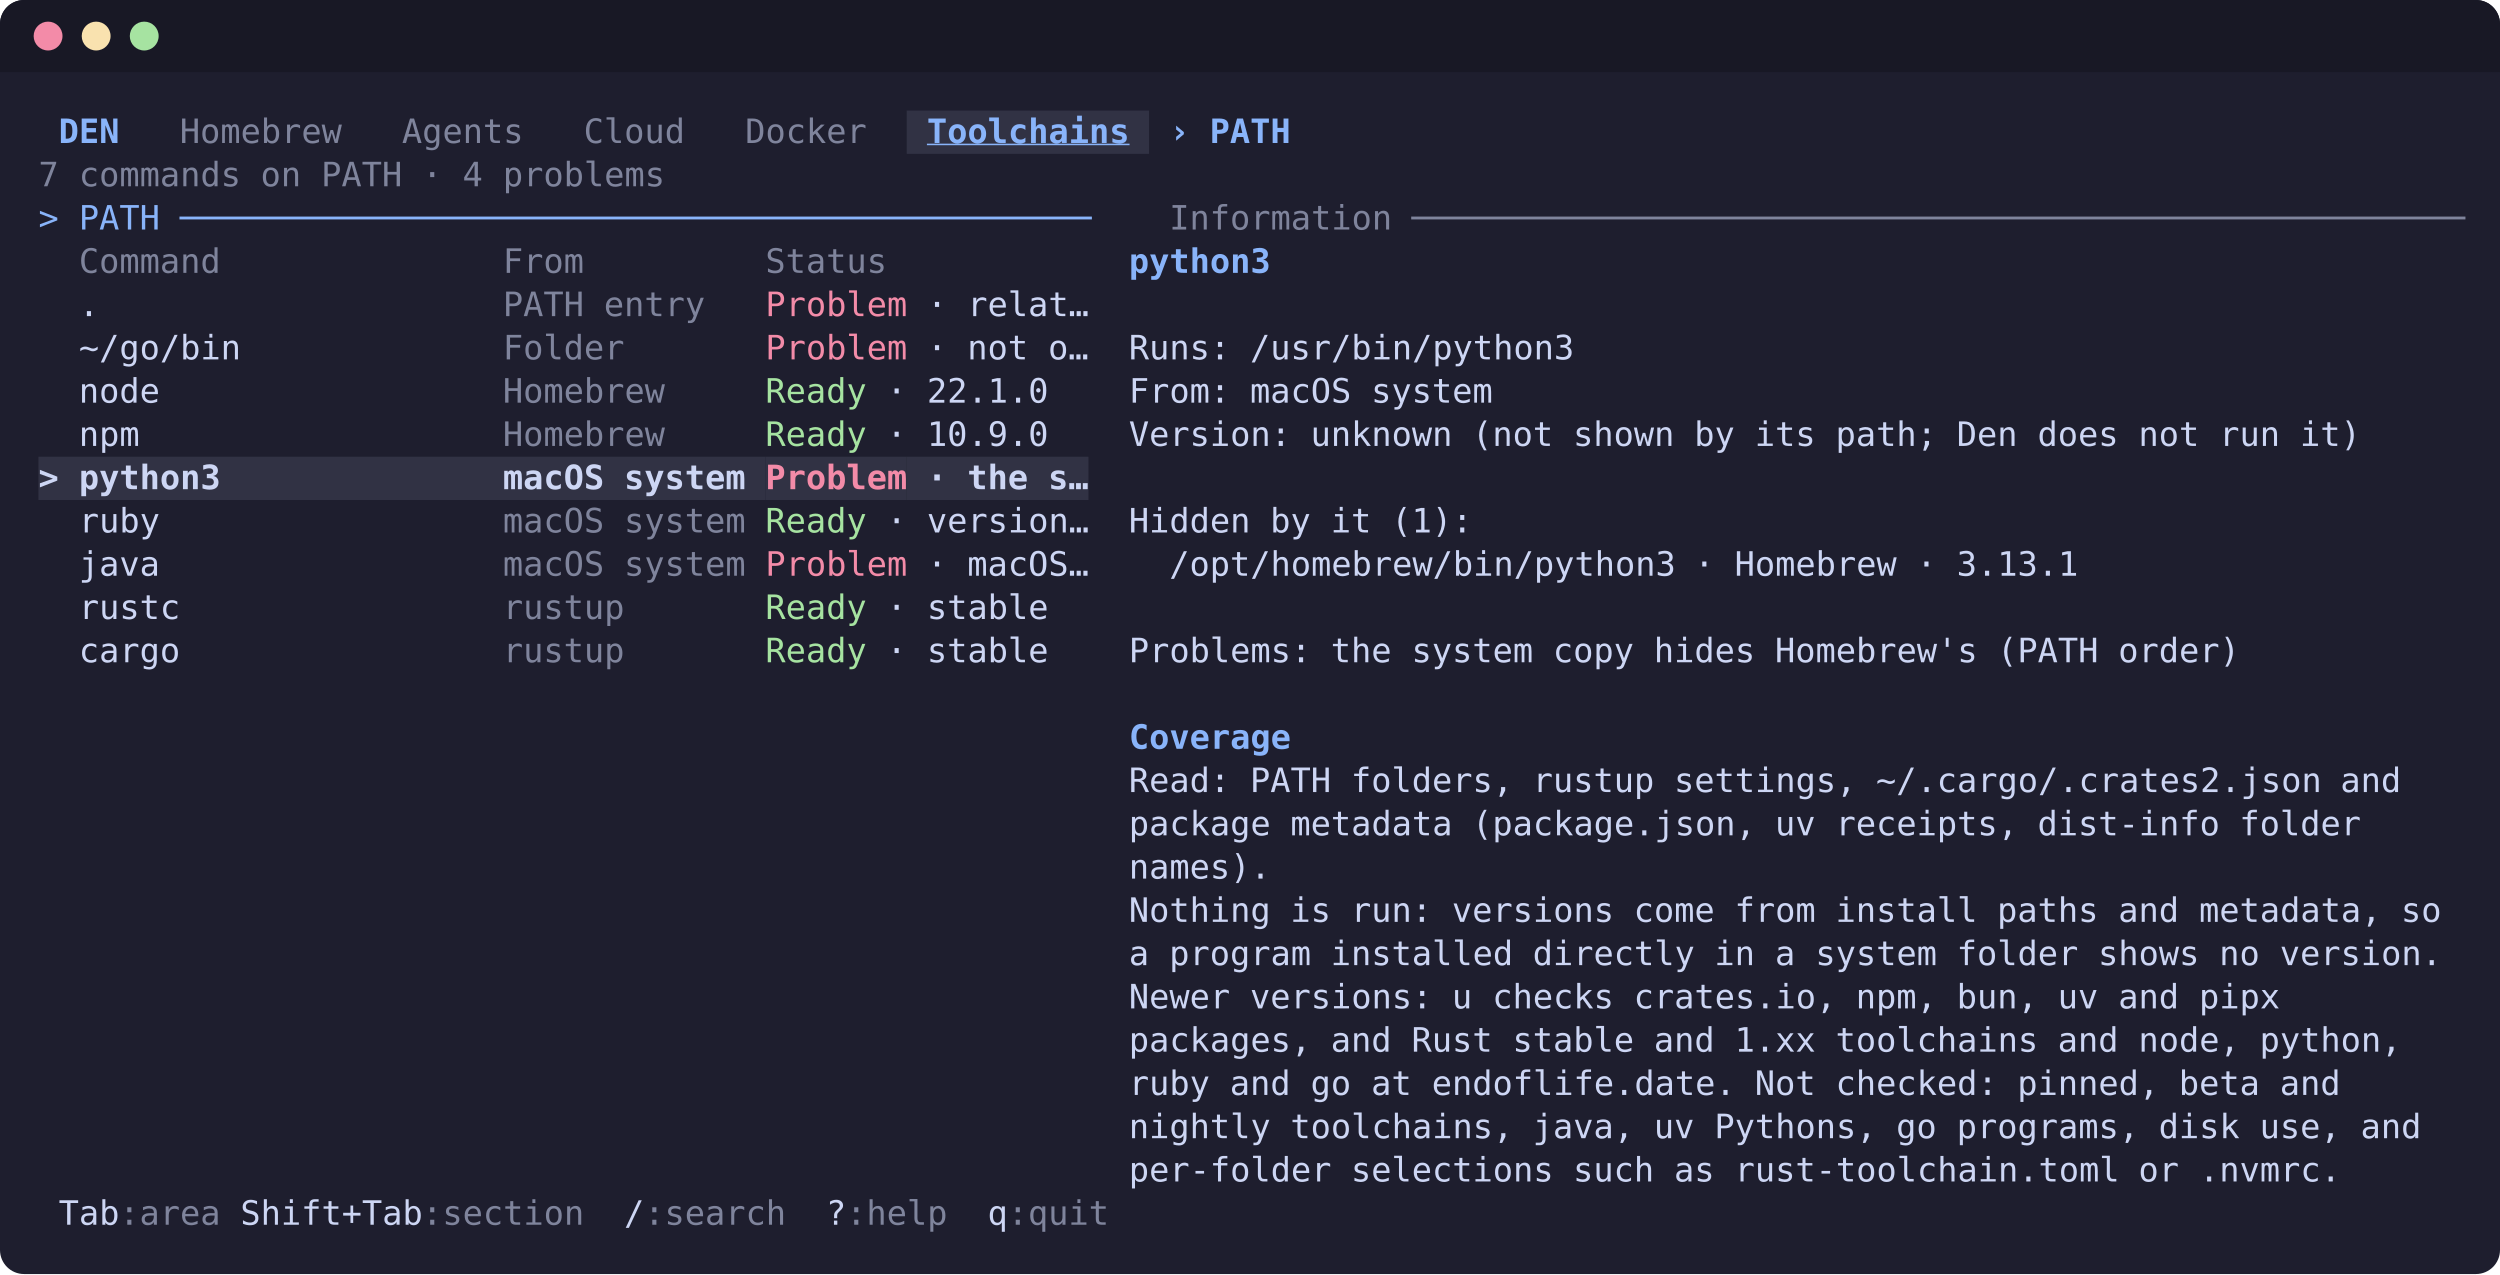
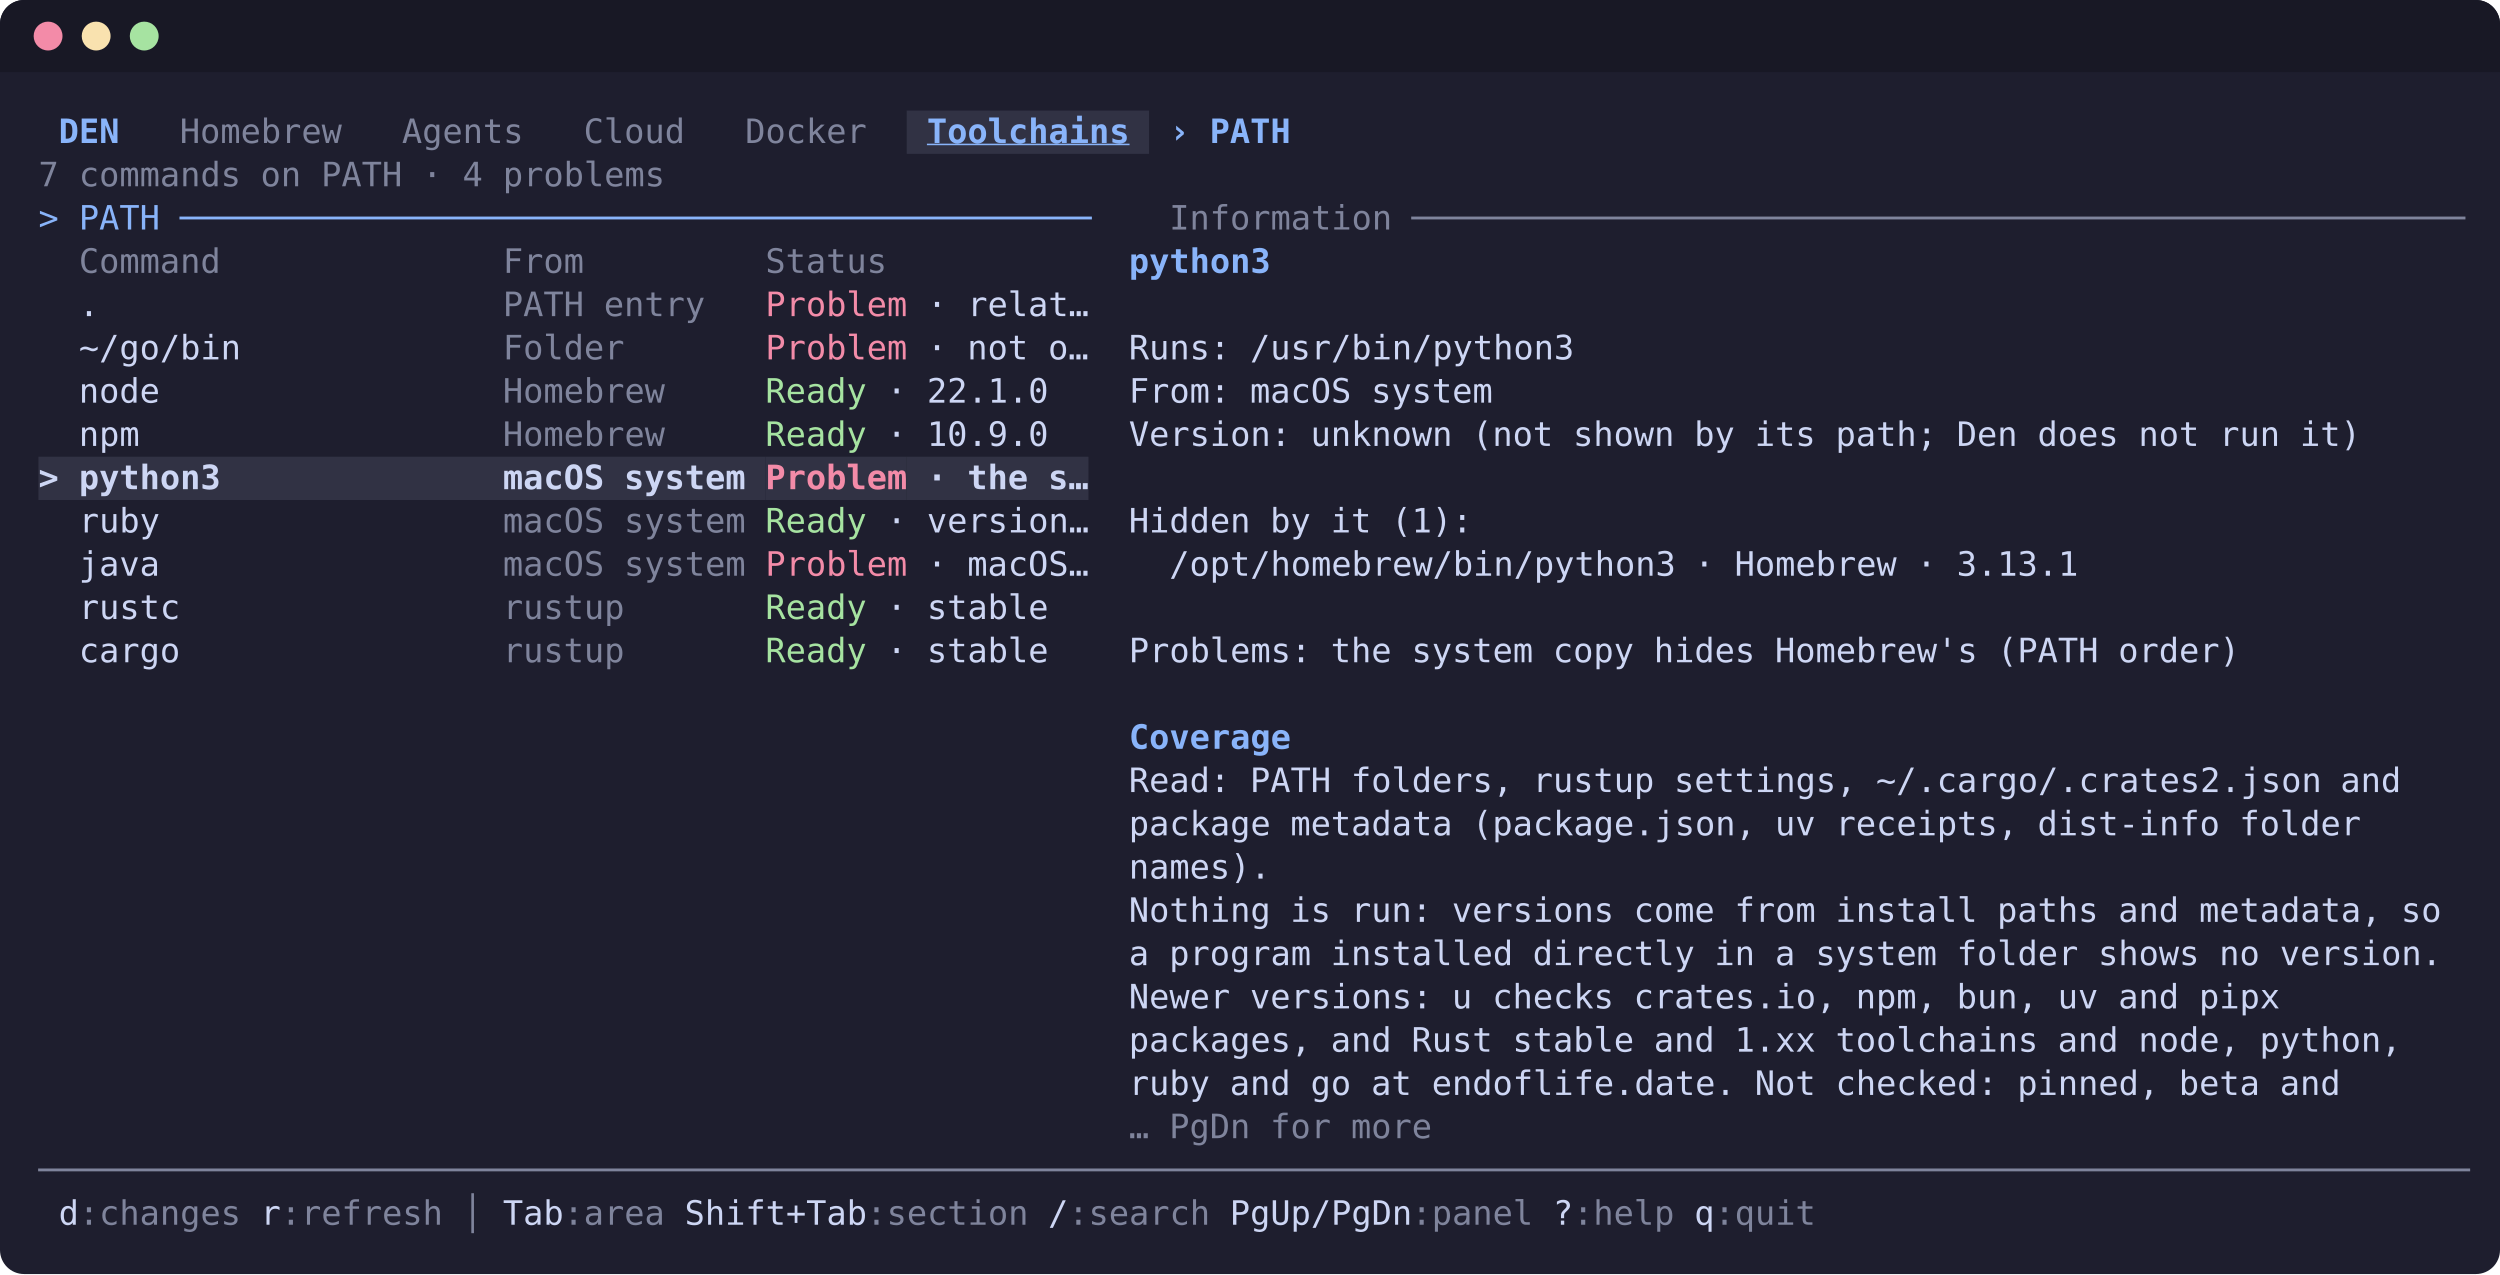
<svg xmlns="http://www.w3.org/2000/svg" width="1040" height="530" viewBox="0 0 1040 530">
  <rect width="100%" height="100%" rx="10" fill="#1e1e2e" />
  <path d="M0 10a10 10 0 0 1 10-10h1020a10 10 0 0 1 10 10v20h-1040z" fill="#181825" />
  <circle cx="20" cy="15" r="6" fill="#f38ba8" />
  <circle cx="40" cy="15" r="6" fill="#f9e2af" />
  <circle cx="60" cy="15" r="6" fill="#a6e3a1" />
  <g font-family="ui-monospace, SFMono-Regular, Menlo, Consolas, monospace" font-size="14" xml:space="preserve">
    <text x="24.4" y="59.5" fill="#89b4fa" textLength="25.2" lengthAdjust="spacingAndGlyphs" font-weight="bold">DEN</text>
    <text x="74.8" y="59.5" fill="#7f849c" textLength="67.2" lengthAdjust="spacingAndGlyphs">Homebrew</text>
    <text x="167.2" y="59.5" fill="#7f849c" textLength="50.4" lengthAdjust="spacingAndGlyphs">Agents</text>
    <text x="242.8" y="59.5" fill="#7f849c" textLength="42" lengthAdjust="spacingAndGlyphs">Cloud</text>
    <text x="310" y="59.5" fill="#7f849c" textLength="50.4" lengthAdjust="spacingAndGlyphs">Docker</text>
    <rect x="377.2" y="46" width="100.8" height="18" fill="#313244" />
    <text x="385.6" y="59.5" fill="#89b4fa" textLength="84" lengthAdjust="spacingAndGlyphs" font-weight="bold" text-decoration="underline">Toolchains</text>
    <text x="486.4" y="59.5" fill="#89b4fa" textLength="8.4" lengthAdjust="spacingAndGlyphs" font-weight="bold">›</text>
    <text x="503.2" y="59.5" fill="#89b4fa" textLength="33.6" lengthAdjust="spacingAndGlyphs" font-weight="bold">PATH</text>
    <text x="16" y="77.5" fill="#7f849c" textLength="8.4" lengthAdjust="spacingAndGlyphs">7</text>
    <text x="32.8" y="77.5" fill="#7f849c" textLength="67.2" lengthAdjust="spacingAndGlyphs">commands</text>
    <text x="108.4" y="77.5" fill="#7f849c" textLength="16.8" lengthAdjust="spacingAndGlyphs">on</text>
    <text x="133.6" y="77.5" fill="#7f849c" textLength="33.6" lengthAdjust="spacingAndGlyphs">PATH</text>
    <text x="175.6" y="77.5" fill="#7f849c" textLength="8.4" lengthAdjust="spacingAndGlyphs">·</text>
    <text x="192.4" y="77.5" fill="#7f849c" textLength="8.4" lengthAdjust="spacingAndGlyphs">4</text>
    <text x="209.2" y="77.5" fill="#7f849c" textLength="67.2" lengthAdjust="spacingAndGlyphs">problems</text>
    <text x="16" y="95.5" fill="#89b4fa" textLength="8.4" lengthAdjust="spacingAndGlyphs">&gt;</text>
    <text x="32.8" y="95.5" fill="#89b4fa" textLength="33.6" lengthAdjust="spacingAndGlyphs">PATH</text>
    <text x="74.8" y="95.5" fill="#89b4fa" textLength="378" lengthAdjust="spacingAndGlyphs">─────────────────────────────────────────────</text>
    <text x="486.4" y="95.5" fill="#7f849c" textLength="92.4" lengthAdjust="spacingAndGlyphs">Information</text>
    <text x="587.2" y="95.5" fill="#7f849c" textLength="436.8" lengthAdjust="spacingAndGlyphs">────────────────────────────────────────────────────</text>
    <text x="32.8" y="113.5" fill="#7f849c" textLength="58.8" lengthAdjust="spacingAndGlyphs">Command</text>
    <text x="209.2" y="113.5" fill="#7f849c" textLength="33.6" lengthAdjust="spacingAndGlyphs">From</text>
    <text x="318.4" y="113.5" fill="#7f849c" textLength="50.4" lengthAdjust="spacingAndGlyphs">Status</text>
    <text x="469.6" y="113.5" fill="#89b4fa" textLength="58.8" lengthAdjust="spacingAndGlyphs" font-weight="bold">python3</text>
    <text x="32.8" y="131.5" fill="#cdd6f4" textLength="8.4" lengthAdjust="spacingAndGlyphs">.</text>
    <text x="209.2" y="131.5" fill="#7f849c" textLength="33.6" lengthAdjust="spacingAndGlyphs">PATH</text>
    <text x="251.2" y="131.5" fill="#7f849c" textLength="42" lengthAdjust="spacingAndGlyphs">entry</text>
    <text x="318.4" y="131.5" fill="#f38ba8" textLength="58.8" lengthAdjust="spacingAndGlyphs">Problem</text>
    <text x="385.6" y="131.5" fill="#cdd6f4" textLength="8.4" lengthAdjust="spacingAndGlyphs">·</text>
    <text x="402.4" y="131.5" fill="#cdd6f4" textLength="50.4" lengthAdjust="spacingAndGlyphs">relat…</text>
    <text x="32.8" y="149.5" fill="#cdd6f4" textLength="67.2" lengthAdjust="spacingAndGlyphs">~/go/bin</text>
    <text x="209.2" y="149.5" fill="#7f849c" textLength="50.4" lengthAdjust="spacingAndGlyphs">Folder</text>
    <text x="318.4" y="149.5" fill="#f38ba8" textLength="58.8" lengthAdjust="spacingAndGlyphs">Problem</text>
    <text x="385.6" y="149.5" fill="#cdd6f4" textLength="8.4" lengthAdjust="spacingAndGlyphs">·</text>
    <text x="402.4" y="149.5" fill="#cdd6f4" textLength="25.2" lengthAdjust="spacingAndGlyphs">not</text>
    <text x="436" y="149.5" fill="#cdd6f4" textLength="16.8" lengthAdjust="spacingAndGlyphs">o…</text>
    <text x="469.6" y="149.5" fill="#cdd6f4" textLength="42" lengthAdjust="spacingAndGlyphs">Runs:</text>
    <text x="520" y="149.5" fill="#cdd6f4" textLength="134.4" lengthAdjust="spacingAndGlyphs">/usr/bin/python3</text>
    <text x="32.8" y="167.5" fill="#cdd6f4" textLength="33.6" lengthAdjust="spacingAndGlyphs">node</text>
    <text x="209.2" y="167.5" fill="#7f849c" textLength="67.2" lengthAdjust="spacingAndGlyphs">Homebrew</text>
    <text x="318.4" y="167.5" fill="#a6e3a1" textLength="42" lengthAdjust="spacingAndGlyphs">Ready</text>
    <text x="368.8" y="167.5" fill="#cdd6f4" textLength="8.4" lengthAdjust="spacingAndGlyphs">·</text>
    <text x="385.6" y="167.5" fill="#cdd6f4" textLength="50.4" lengthAdjust="spacingAndGlyphs">22.1.0</text>
    <text x="469.6" y="167.5" fill="#cdd6f4" textLength="42" lengthAdjust="spacingAndGlyphs">From:</text>
    <text x="520" y="167.5" fill="#cdd6f4" textLength="42" lengthAdjust="spacingAndGlyphs">macOS</text>
    <text x="570.4" y="167.5" fill="#cdd6f4" textLength="50.4" lengthAdjust="spacingAndGlyphs">system</text>
    <text x="32.8" y="185.5" fill="#cdd6f4" textLength="25.2" lengthAdjust="spacingAndGlyphs">npm</text>
    <text x="209.2" y="185.5" fill="#7f849c" textLength="67.2" lengthAdjust="spacingAndGlyphs">Homebrew</text>
    <text x="318.4" y="185.5" fill="#a6e3a1" textLength="42" lengthAdjust="spacingAndGlyphs">Ready</text>
    <text x="368.8" y="185.5" fill="#cdd6f4" textLength="8.4" lengthAdjust="spacingAndGlyphs">·</text>
    <text x="385.6" y="185.5" fill="#cdd6f4" textLength="50.4" lengthAdjust="spacingAndGlyphs">10.9.0</text>
    <text x="469.6" y="185.5" fill="#cdd6f4" textLength="67.2" lengthAdjust="spacingAndGlyphs">Version:</text>
    <text x="545.2" y="185.5" fill="#cdd6f4" textLength="58.8" lengthAdjust="spacingAndGlyphs">unknown</text>
    <text x="612.4" y="185.5" fill="#cdd6f4" textLength="33.6" lengthAdjust="spacingAndGlyphs">(not</text>
    <text x="654.4" y="185.5" fill="#cdd6f4" textLength="42" lengthAdjust="spacingAndGlyphs">shown</text>
    <text x="704.8" y="185.5" fill="#cdd6f4" textLength="16.8" lengthAdjust="spacingAndGlyphs">by</text>
    <text x="730" y="185.5" fill="#cdd6f4" textLength="25.2" lengthAdjust="spacingAndGlyphs">its</text>
    <text x="763.6" y="185.5" fill="#cdd6f4" textLength="42" lengthAdjust="spacingAndGlyphs">path;</text>
    <text x="814" y="185.5" fill="#cdd6f4" textLength="25.2" lengthAdjust="spacingAndGlyphs">Den</text>
    <text x="847.6" y="185.5" fill="#cdd6f4" textLength="33.6" lengthAdjust="spacingAndGlyphs">does</text>
    <text x="889.6" y="185.5" fill="#cdd6f4" textLength="25.2" lengthAdjust="spacingAndGlyphs">not</text>
    <text x="923.2" y="185.5" fill="#cdd6f4" textLength="25.2" lengthAdjust="spacingAndGlyphs">run</text>
    <text x="956.8" y="185.5" fill="#cdd6f4" textLength="25.2" lengthAdjust="spacingAndGlyphs">it)</text>
    <rect x="16" y="190" width="302.4" height="18" fill="#313244" />
    <text x="16" y="203.5" fill="#cdd6f4" textLength="8.4" lengthAdjust="spacingAndGlyphs" font-weight="bold">&gt;</text>
    <text x="32.8" y="203.5" fill="#cdd6f4" textLength="58.8" lengthAdjust="spacingAndGlyphs" font-weight="bold">python3</text>
    <text x="209.2" y="203.5" fill="#cdd6f4" textLength="42" lengthAdjust="spacingAndGlyphs" font-weight="bold">macOS</text>
    <text x="259.6" y="203.5" fill="#cdd6f4" textLength="50.4" lengthAdjust="spacingAndGlyphs" font-weight="bold">system</text>
    <rect x="318.4" y="190" width="58.8" height="18" fill="#313244" />
    <text x="318.4" y="203.5" fill="#f38ba8" textLength="58.8" lengthAdjust="spacingAndGlyphs" font-weight="bold">Problem</text>
    <rect x="377.2" y="190" width="75.6" height="18" fill="#313244" />
    <text x="385.6" y="203.5" fill="#cdd6f4" textLength="8.4" lengthAdjust="spacingAndGlyphs" font-weight="bold">·</text>
    <text x="402.4" y="203.5" fill="#cdd6f4" textLength="25.2" lengthAdjust="spacingAndGlyphs" font-weight="bold">the</text>
    <text x="436" y="203.5" fill="#cdd6f4" textLength="16.8" lengthAdjust="spacingAndGlyphs" font-weight="bold">s…</text>
    <text x="32.8" y="221.5" fill="#cdd6f4" textLength="33.6" lengthAdjust="spacingAndGlyphs">ruby</text>
    <text x="209.2" y="221.5" fill="#7f849c" textLength="42" lengthAdjust="spacingAndGlyphs">macOS</text>
    <text x="259.6" y="221.5" fill="#7f849c" textLength="50.4" lengthAdjust="spacingAndGlyphs">system</text>
    <text x="318.4" y="221.5" fill="#a6e3a1" textLength="42" lengthAdjust="spacingAndGlyphs">Ready</text>
    <text x="368.8" y="221.5" fill="#cdd6f4" textLength="8.4" lengthAdjust="spacingAndGlyphs">·</text>
    <text x="385.6" y="221.5" fill="#cdd6f4" textLength="67.2" lengthAdjust="spacingAndGlyphs">version…</text>
    <text x="469.6" y="221.5" fill="#cdd6f4" textLength="50.4" lengthAdjust="spacingAndGlyphs">Hidden</text>
    <text x="528.4" y="221.5" fill="#cdd6f4" textLength="16.8" lengthAdjust="spacingAndGlyphs">by</text>
    <text x="553.6" y="221.5" fill="#cdd6f4" textLength="16.8" lengthAdjust="spacingAndGlyphs">it</text>
    <text x="578.8" y="221.5" fill="#cdd6f4" textLength="33.6" lengthAdjust="spacingAndGlyphs">(1):</text>
    <text x="32.8" y="239.5" fill="#cdd6f4" textLength="33.6" lengthAdjust="spacingAndGlyphs">java</text>
    <text x="209.2" y="239.5" fill="#7f849c" textLength="42" lengthAdjust="spacingAndGlyphs">macOS</text>
    <text x="259.6" y="239.5" fill="#7f849c" textLength="50.4" lengthAdjust="spacingAndGlyphs">system</text>
    <text x="318.4" y="239.5" fill="#f38ba8" textLength="58.8" lengthAdjust="spacingAndGlyphs">Problem</text>
    <text x="385.6" y="239.5" fill="#cdd6f4" textLength="8.4" lengthAdjust="spacingAndGlyphs">·</text>
    <text x="402.4" y="239.5" fill="#cdd6f4" textLength="50.4" lengthAdjust="spacingAndGlyphs">macOS…</text>
    <text x="486.4" y="239.5" fill="#cdd6f4" textLength="210" lengthAdjust="spacingAndGlyphs">/opt/homebrew/bin/python3</text>
    <text x="704.8" y="239.5" fill="#cdd6f4" textLength="8.4" lengthAdjust="spacingAndGlyphs">·</text>
    <text x="721.6" y="239.5" fill="#cdd6f4" textLength="67.2" lengthAdjust="spacingAndGlyphs">Homebrew</text>
    <text x="797.2" y="239.5" fill="#cdd6f4" textLength="8.4" lengthAdjust="spacingAndGlyphs">·</text>
    <text x="814" y="239.5" fill="#cdd6f4" textLength="50.4" lengthAdjust="spacingAndGlyphs">3.13.1</text>
    <text x="32.8" y="257.5" fill="#cdd6f4" textLength="42" lengthAdjust="spacingAndGlyphs">rustc</text>
    <text x="209.2" y="257.5" fill="#7f849c" textLength="50.4" lengthAdjust="spacingAndGlyphs">rustup</text>
    <text x="318.4" y="257.5" fill="#a6e3a1" textLength="42" lengthAdjust="spacingAndGlyphs">Ready</text>
    <text x="368.8" y="257.5" fill="#cdd6f4" textLength="8.4" lengthAdjust="spacingAndGlyphs">·</text>
    <text x="385.6" y="257.5" fill="#cdd6f4" textLength="50.4" lengthAdjust="spacingAndGlyphs">stable</text>
    <text x="32.8" y="275.5" fill="#cdd6f4" textLength="42" lengthAdjust="spacingAndGlyphs">cargo</text>
    <text x="209.2" y="275.5" fill="#7f849c" textLength="50.4" lengthAdjust="spacingAndGlyphs">rustup</text>
    <text x="318.4" y="275.5" fill="#a6e3a1" textLength="42" lengthAdjust="spacingAndGlyphs">Ready</text>
    <text x="368.8" y="275.5" fill="#cdd6f4" textLength="8.4" lengthAdjust="spacingAndGlyphs">·</text>
    <text x="385.6" y="275.5" fill="#cdd6f4" textLength="50.4" lengthAdjust="spacingAndGlyphs">stable</text>
    <text x="469.6" y="275.5" fill="#cdd6f4" textLength="75.6" lengthAdjust="spacingAndGlyphs">Problems:</text>
    <text x="553.6" y="275.5" fill="#cdd6f4" textLength="25.2" lengthAdjust="spacingAndGlyphs">the</text>
    <text x="587.2" y="275.5" fill="#cdd6f4" textLength="50.4" lengthAdjust="spacingAndGlyphs">system</text>
    <text x="646" y="275.5" fill="#cdd6f4" textLength="33.6" lengthAdjust="spacingAndGlyphs">copy</text>
    <text x="688" y="275.5" fill="#cdd6f4" textLength="42" lengthAdjust="spacingAndGlyphs">hides</text>
    <text x="738.4" y="275.5" fill="#cdd6f4" textLength="84" lengthAdjust="spacingAndGlyphs">Homebrew's</text>
    <text x="830.8" y="275.5" fill="#cdd6f4" textLength="42" lengthAdjust="spacingAndGlyphs">(PATH</text>
    <text x="881.2" y="275.5" fill="#cdd6f4" textLength="50.4" lengthAdjust="spacingAndGlyphs">order)</text>
    <text x="469.6" y="311.5" fill="#89b4fa" textLength="67.2" lengthAdjust="spacingAndGlyphs" font-weight="bold">Coverage</text>
    <text x="469.6" y="329.5" fill="#cdd6f4" textLength="42" lengthAdjust="spacingAndGlyphs">Read:</text>
    <text x="520" y="329.5" fill="#cdd6f4" textLength="33.6" lengthAdjust="spacingAndGlyphs">PATH</text>
    <text x="562" y="329.5" fill="#cdd6f4" textLength="67.2" lengthAdjust="spacingAndGlyphs">folders,</text>
    <text x="637.6" y="329.5" fill="#cdd6f4" textLength="50.4" lengthAdjust="spacingAndGlyphs">rustup</text>
    <text x="696.4" y="329.5" fill="#cdd6f4" textLength="75.6" lengthAdjust="spacingAndGlyphs">settings,</text>
    <text x="780.4" y="329.5" fill="#cdd6f4" textLength="184.8" lengthAdjust="spacingAndGlyphs">~/.cargo/.crates2.json</text>
    <text x="973.6" y="329.5" fill="#cdd6f4" textLength="25.2" lengthAdjust="spacingAndGlyphs">and</text>
    <text x="469.6" y="347.5" fill="#cdd6f4" textLength="58.8" lengthAdjust="spacingAndGlyphs">package</text>
    <text x="536.8" y="347.5" fill="#cdd6f4" textLength="67.2" lengthAdjust="spacingAndGlyphs">metadata</text>
    <text x="612.4" y="347.5" fill="#cdd6f4" textLength="117.6" lengthAdjust="spacingAndGlyphs">(package.json,</text>
    <text x="738.4" y="347.5" fill="#cdd6f4" textLength="16.8" lengthAdjust="spacingAndGlyphs">uv</text>
    <text x="763.6" y="347.5" fill="#cdd6f4" textLength="75.6" lengthAdjust="spacingAndGlyphs">receipts,</text>
    <text x="847.6" y="347.5" fill="#cdd6f4" textLength="75.6" lengthAdjust="spacingAndGlyphs">dist-info</text>
    <text x="931.6" y="347.5" fill="#cdd6f4" textLength="50.4" lengthAdjust="spacingAndGlyphs">folder</text>
    <text x="469.6" y="365.5" fill="#cdd6f4" textLength="58.8" lengthAdjust="spacingAndGlyphs">names).</text>
    <text x="469.6" y="383.5" fill="#cdd6f4" textLength="58.8" lengthAdjust="spacingAndGlyphs">Nothing</text>
    <text x="536.8" y="383.5" fill="#cdd6f4" textLength="16.8" lengthAdjust="spacingAndGlyphs">is</text>
    <text x="562" y="383.5" fill="#cdd6f4" textLength="33.6" lengthAdjust="spacingAndGlyphs">run:</text>
    <text x="604" y="383.5" fill="#cdd6f4" textLength="67.2" lengthAdjust="spacingAndGlyphs">versions</text>
    <text x="679.6" y="383.5" fill="#cdd6f4" textLength="33.6" lengthAdjust="spacingAndGlyphs">come</text>
    <text x="721.6" y="383.5" fill="#cdd6f4" textLength="33.6" lengthAdjust="spacingAndGlyphs">from</text>
    <text x="763.6" y="383.5" fill="#cdd6f4" textLength="58.8" lengthAdjust="spacingAndGlyphs">install</text>
    <text x="830.8" y="383.5" fill="#cdd6f4" textLength="42" lengthAdjust="spacingAndGlyphs">paths</text>
    <text x="881.2" y="383.5" fill="#cdd6f4" textLength="25.2" lengthAdjust="spacingAndGlyphs">and</text>
    <text x="914.8" y="383.5" fill="#cdd6f4" textLength="75.6" lengthAdjust="spacingAndGlyphs">metadata,</text>
    <text x="998.8" y="383.5" fill="#cdd6f4" textLength="16.8" lengthAdjust="spacingAndGlyphs">so</text>
    <text x="469.6" y="401.5" fill="#cdd6f4" textLength="8.4" lengthAdjust="spacingAndGlyphs">a</text>
    <text x="486.4" y="401.5" fill="#cdd6f4" textLength="58.8" lengthAdjust="spacingAndGlyphs">program</text>
    <text x="553.6" y="401.5" fill="#cdd6f4" textLength="75.6" lengthAdjust="spacingAndGlyphs">installed</text>
    <text x="637.6" y="401.5" fill="#cdd6f4" textLength="67.2" lengthAdjust="spacingAndGlyphs">directly</text>
    <text x="713.2" y="401.5" fill="#cdd6f4" textLength="16.8" lengthAdjust="spacingAndGlyphs">in</text>
    <text x="738.4" y="401.5" fill="#cdd6f4" textLength="8.4" lengthAdjust="spacingAndGlyphs">a</text>
    <text x="755.2" y="401.5" fill="#cdd6f4" textLength="50.4" lengthAdjust="spacingAndGlyphs">system</text>
    <text x="814" y="401.5" fill="#cdd6f4" textLength="50.4" lengthAdjust="spacingAndGlyphs">folder</text>
    <text x="872.8" y="401.5" fill="#cdd6f4" textLength="42" lengthAdjust="spacingAndGlyphs">shows</text>
    <text x="923.2" y="401.5" fill="#cdd6f4" textLength="16.8" lengthAdjust="spacingAndGlyphs">no</text>
    <text x="948.4" y="401.5" fill="#cdd6f4" textLength="67.2" lengthAdjust="spacingAndGlyphs">version.</text>
    <text x="469.6" y="419.5" fill="#cdd6f4" textLength="42" lengthAdjust="spacingAndGlyphs">Newer</text>
    <text x="520" y="419.5" fill="#cdd6f4" textLength="75.6" lengthAdjust="spacingAndGlyphs">versions:</text>
    <text x="604" y="419.5" fill="#cdd6f4" textLength="8.4" lengthAdjust="spacingAndGlyphs">u</text>
    <text x="620.8" y="419.5" fill="#cdd6f4" textLength="50.4" lengthAdjust="spacingAndGlyphs">checks</text>
    <text x="679.6" y="419.5" fill="#cdd6f4" textLength="84" lengthAdjust="spacingAndGlyphs">crates.io,</text>
    <text x="772" y="419.5" fill="#cdd6f4" textLength="33.6" lengthAdjust="spacingAndGlyphs">npm,</text>
    <text x="814" y="419.5" fill="#cdd6f4" textLength="33.6" lengthAdjust="spacingAndGlyphs">bun,</text>
    <text x="856" y="419.5" fill="#cdd6f4" textLength="16.8" lengthAdjust="spacingAndGlyphs">uv</text>
    <text x="881.2" y="419.5" fill="#cdd6f4" textLength="25.2" lengthAdjust="spacingAndGlyphs">and</text>
    <text x="914.8" y="419.5" fill="#cdd6f4" textLength="33.6" lengthAdjust="spacingAndGlyphs">pipx</text>
    <text x="469.6" y="437.5" fill="#cdd6f4" textLength="75.6" lengthAdjust="spacingAndGlyphs">packages,</text>
    <text x="553.6" y="437.5" fill="#cdd6f4" textLength="25.2" lengthAdjust="spacingAndGlyphs">and</text>
    <text x="587.2" y="437.5" fill="#cdd6f4" textLength="33.6" lengthAdjust="spacingAndGlyphs">Rust</text>
    <text x="629.2" y="437.5" fill="#cdd6f4" textLength="50.4" lengthAdjust="spacingAndGlyphs">stable</text>
    <text x="688" y="437.5" fill="#cdd6f4" textLength="25.2" lengthAdjust="spacingAndGlyphs">and</text>
    <text x="721.6" y="437.5" fill="#cdd6f4" textLength="33.6" lengthAdjust="spacingAndGlyphs">1.xx</text>
    <text x="763.6" y="437.5" fill="#cdd6f4" textLength="84" lengthAdjust="spacingAndGlyphs">toolchains</text>
    <text x="856" y="437.5" fill="#cdd6f4" textLength="25.2" lengthAdjust="spacingAndGlyphs">and</text>
    <text x="889.6" y="437.5" fill="#cdd6f4" textLength="42" lengthAdjust="spacingAndGlyphs">node,</text>
    <text x="940" y="437.5" fill="#cdd6f4" textLength="58.8" lengthAdjust="spacingAndGlyphs">python,</text>
    <text x="469.6" y="455.5" fill="#cdd6f4" textLength="33.6" lengthAdjust="spacingAndGlyphs">ruby</text>
    <text x="511.6" y="455.5" fill="#cdd6f4" textLength="25.2" lengthAdjust="spacingAndGlyphs">and</text>
    <text x="545.2" y="455.5" fill="#cdd6f4" textLength="16.8" lengthAdjust="spacingAndGlyphs">go</text>
    <text x="570.4" y="455.5" fill="#cdd6f4" textLength="16.8" lengthAdjust="spacingAndGlyphs">at</text>
    <text x="595.6" y="455.5" fill="#cdd6f4" textLength="126" lengthAdjust="spacingAndGlyphs">endoflife.date.</text>
    <text x="730" y="455.5" fill="#cdd6f4" textLength="25.2" lengthAdjust="spacingAndGlyphs">Not</text>
    <text x="763.6" y="455.5" fill="#cdd6f4" textLength="67.2" lengthAdjust="spacingAndGlyphs">checked:</text>
    <text x="839.2" y="455.5" fill="#cdd6f4" textLength="58.8" lengthAdjust="spacingAndGlyphs">pinned,</text>
    <text x="906.4" y="455.5" fill="#cdd6f4" textLength="33.6" lengthAdjust="spacingAndGlyphs">beta</text>
    <text x="948.4" y="455.5" fill="#cdd6f4" textLength="25.2" lengthAdjust="spacingAndGlyphs">and</text>
-     <text x="469.6" y="473.5" fill="#cdd6f4" textLength="58.8" lengthAdjust="spacingAndGlyphs">nightly</text>
-     <text x="536.8" y="473.5" fill="#cdd6f4" textLength="92.4" lengthAdjust="spacingAndGlyphs">toolchains,</text>
-     <text x="637.6" y="473.5" fill="#cdd6f4" textLength="42" lengthAdjust="spacingAndGlyphs">java,</text>
-     <text x="688" y="473.5" fill="#cdd6f4" textLength="16.8" lengthAdjust="spacingAndGlyphs">uv</text>
-     <text x="713.2" y="473.5" fill="#cdd6f4" textLength="67.2" lengthAdjust="spacingAndGlyphs">Pythons,</text>
-     <text x="788.8" y="473.5" fill="#cdd6f4" textLength="16.8" lengthAdjust="spacingAndGlyphs">go</text>
-     <text x="814" y="473.5" fill="#cdd6f4" textLength="75.6" lengthAdjust="spacingAndGlyphs">programs,</text>
-     <text x="898" y="473.5" fill="#cdd6f4" textLength="33.6" lengthAdjust="spacingAndGlyphs">disk</text>
-     <text x="940" y="473.5" fill="#cdd6f4" textLength="33.6" lengthAdjust="spacingAndGlyphs">use,</text>
-     <text x="982" y="473.5" fill="#cdd6f4" textLength="25.2" lengthAdjust="spacingAndGlyphs">and</text>
-     <text x="469.6" y="491.5" fill="#cdd6f4" textLength="84" lengthAdjust="spacingAndGlyphs">per-folder</text>
-     <text x="562" y="491.5" fill="#cdd6f4" textLength="84" lengthAdjust="spacingAndGlyphs">selections</text>
-     <text x="654.4" y="491.5" fill="#cdd6f4" textLength="33.6" lengthAdjust="spacingAndGlyphs">such</text>
-     <text x="696.4" y="491.5" fill="#cdd6f4" textLength="16.8" lengthAdjust="spacingAndGlyphs">as</text>
-     <text x="721.6" y="491.5" fill="#cdd6f4" textLength="159.6" lengthAdjust="spacingAndGlyphs">rust-toolchain.toml</text>
-     <text x="889.6" y="491.5" fill="#cdd6f4" textLength="16.8" lengthAdjust="spacingAndGlyphs">or</text>
-     <text x="914.8" y="491.5" fill="#cdd6f4" textLength="58.8" lengthAdjust="spacingAndGlyphs">.nvmrc.</text>
-     <text x="24.4" y="509.5" fill="#cdd6f4" textLength="25.2" lengthAdjust="spacingAndGlyphs">Tab</text>
-     <text x="49.6" y="509.5" fill="#7f849c" textLength="42" lengthAdjust="spacingAndGlyphs">:area</text>
-     <text x="100" y="509.5" fill="#cdd6f4" textLength="75.6" lengthAdjust="spacingAndGlyphs">Shift+Tab</text>
-     <text x="175.6" y="509.5" fill="#7f849c" textLength="67.2" lengthAdjust="spacingAndGlyphs">:section</text>
-     <text x="259.6" y="509.5" fill="#cdd6f4" textLength="8.4" lengthAdjust="spacingAndGlyphs">/</text>
-     <text x="268" y="509.5" fill="#7f849c" textLength="58.8" lengthAdjust="spacingAndGlyphs">:search</text>
-     <text x="343.6" y="509.5" fill="#cdd6f4" textLength="8.4" lengthAdjust="spacingAndGlyphs">?</text>
-     <text x="352" y="509.5" fill="#7f849c" textLength="42" lengthAdjust="spacingAndGlyphs">:help</text>
-     <text x="410.8" y="509.5" fill="#cdd6f4" textLength="8.4" lengthAdjust="spacingAndGlyphs">q</text>
-     <text x="419.2" y="509.5" fill="#7f849c" textLength="42" lengthAdjust="spacingAndGlyphs">:quit</text>
+     <text x="469.6" y="473.5" fill="#7f849c" textLength="8.4" lengthAdjust="spacingAndGlyphs">…</text>
+     <text x="486.4" y="473.5" fill="#7f849c" textLength="33.6" lengthAdjust="spacingAndGlyphs">PgDn</text>
+     <text x="528.4" y="473.5" fill="#7f849c" textLength="25.2" lengthAdjust="spacingAndGlyphs">for</text>
+     <text x="562" y="473.5" fill="#7f849c" textLength="33.6" lengthAdjust="spacingAndGlyphs">more</text>
+     <text x="16" y="491.5" fill="#7f849c" textLength="1008" lengthAdjust="spacingAndGlyphs">────────────────────────────────────────────────────────────────────────────────────────────────────────────────────────</text>
+     <text x="24.4" y="509.5" fill="#cdd6f4" textLength="8.4" lengthAdjust="spacingAndGlyphs">d</text>
+     <text x="32.8" y="509.5" fill="#7f849c" textLength="67.2" lengthAdjust="spacingAndGlyphs">:changes</text>
+     <text x="108.4" y="509.5" fill="#cdd6f4" textLength="8.4" lengthAdjust="spacingAndGlyphs">r</text>
+     <text x="116.8" y="509.5" fill="#7f849c" textLength="67.2" lengthAdjust="spacingAndGlyphs">:refresh</text>
+     <text x="192.4" y="509.5" fill="#7f849c" textLength="8.4" lengthAdjust="spacingAndGlyphs">│</text>
+     <text x="209.2" y="509.5" fill="#cdd6f4" textLength="25.2" lengthAdjust="spacingAndGlyphs">Tab</text>
+     <text x="234.4" y="509.5" fill="#7f849c" textLength="42" lengthAdjust="spacingAndGlyphs">:area</text>
+     <text x="284.8" y="509.5" fill="#cdd6f4" textLength="75.6" lengthAdjust="spacingAndGlyphs">Shift+Tab</text>
+     <text x="360.4" y="509.5" fill="#7f849c" textLength="67.2" lengthAdjust="spacingAndGlyphs">:section</text>
+     <text x="436" y="509.5" fill="#cdd6f4" textLength="8.4" lengthAdjust="spacingAndGlyphs">/</text>
+     <text x="444.4" y="509.5" fill="#7f849c" textLength="58.8" lengthAdjust="spacingAndGlyphs">:search</text>
+     <text x="511.6" y="509.5" fill="#cdd6f4" textLength="75.6" lengthAdjust="spacingAndGlyphs">PgUp/PgDn</text>
+     <text x="587.2" y="509.5" fill="#7f849c" textLength="50.4" lengthAdjust="spacingAndGlyphs">:panel</text>
+     <text x="646" y="509.5" fill="#cdd6f4" textLength="8.4" lengthAdjust="spacingAndGlyphs">?</text>
+     <text x="654.4" y="509.5" fill="#7f849c" textLength="42" lengthAdjust="spacingAndGlyphs">:help</text>
+     <text x="704.8" y="509.5" fill="#cdd6f4" textLength="8.4" lengthAdjust="spacingAndGlyphs">q</text>
+     <text x="713.2" y="509.5" fill="#7f849c" textLength="42" lengthAdjust="spacingAndGlyphs">:quit</text>
  </g>
</svg>
